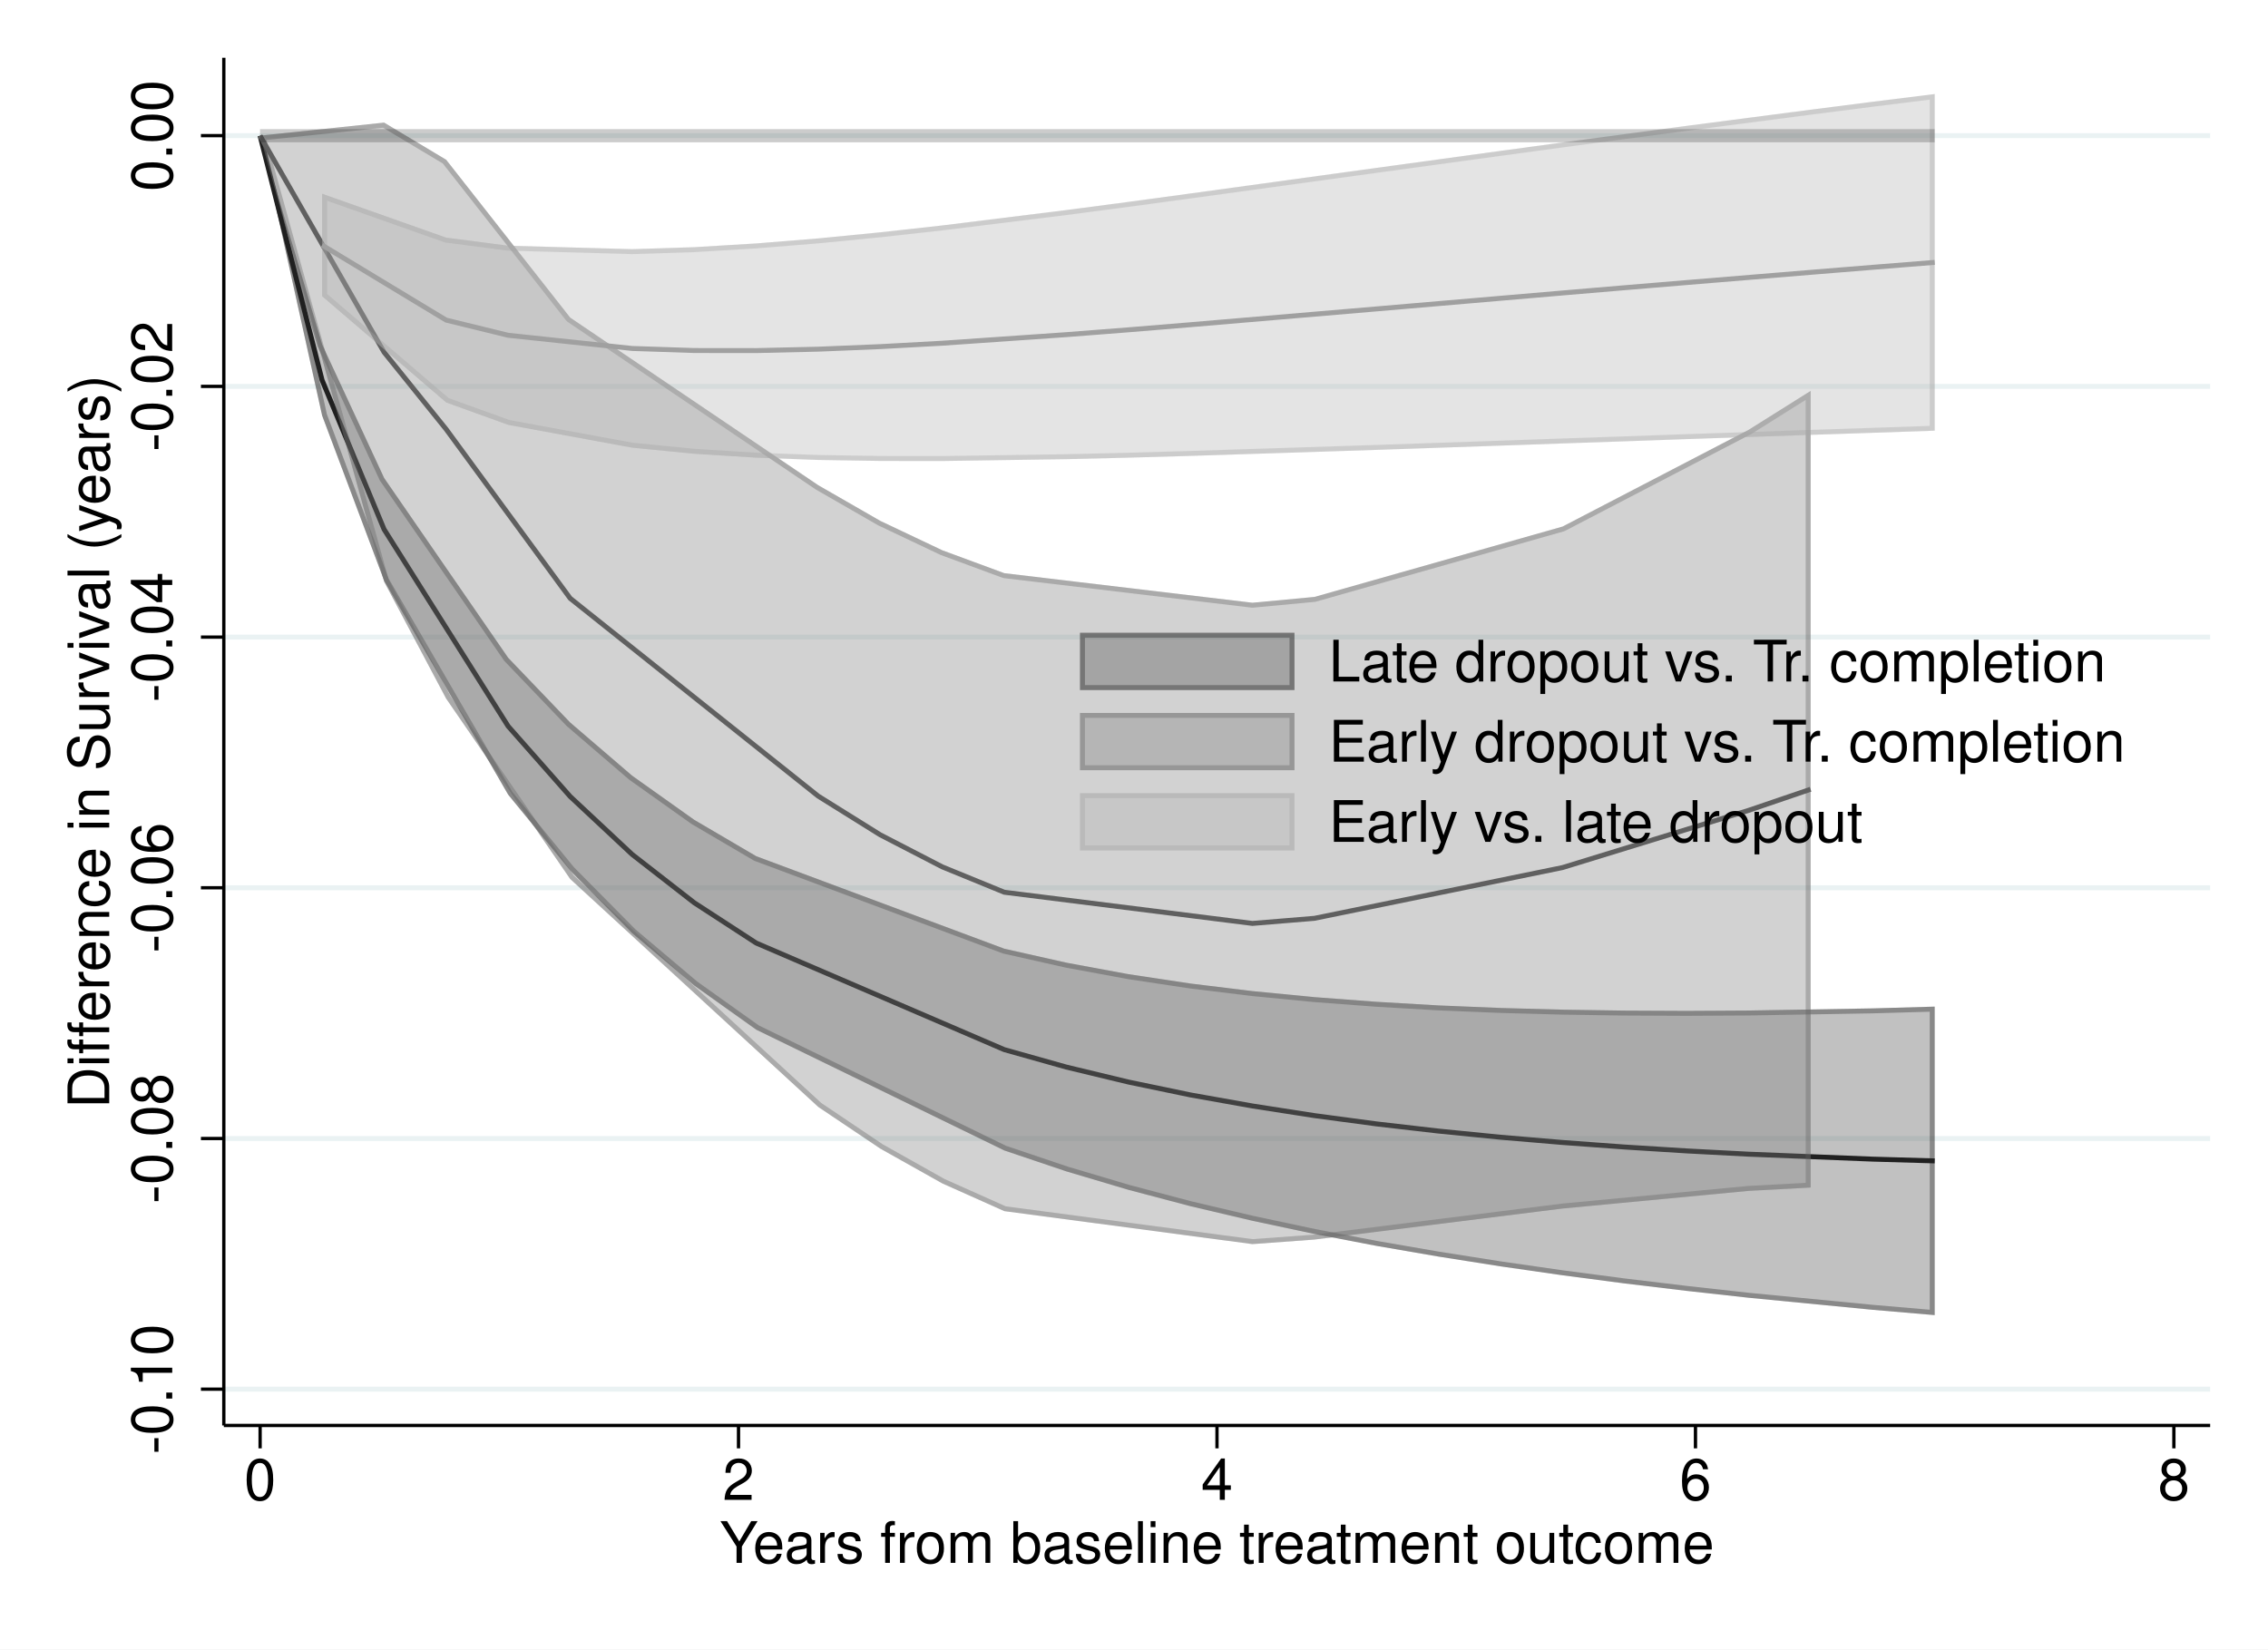
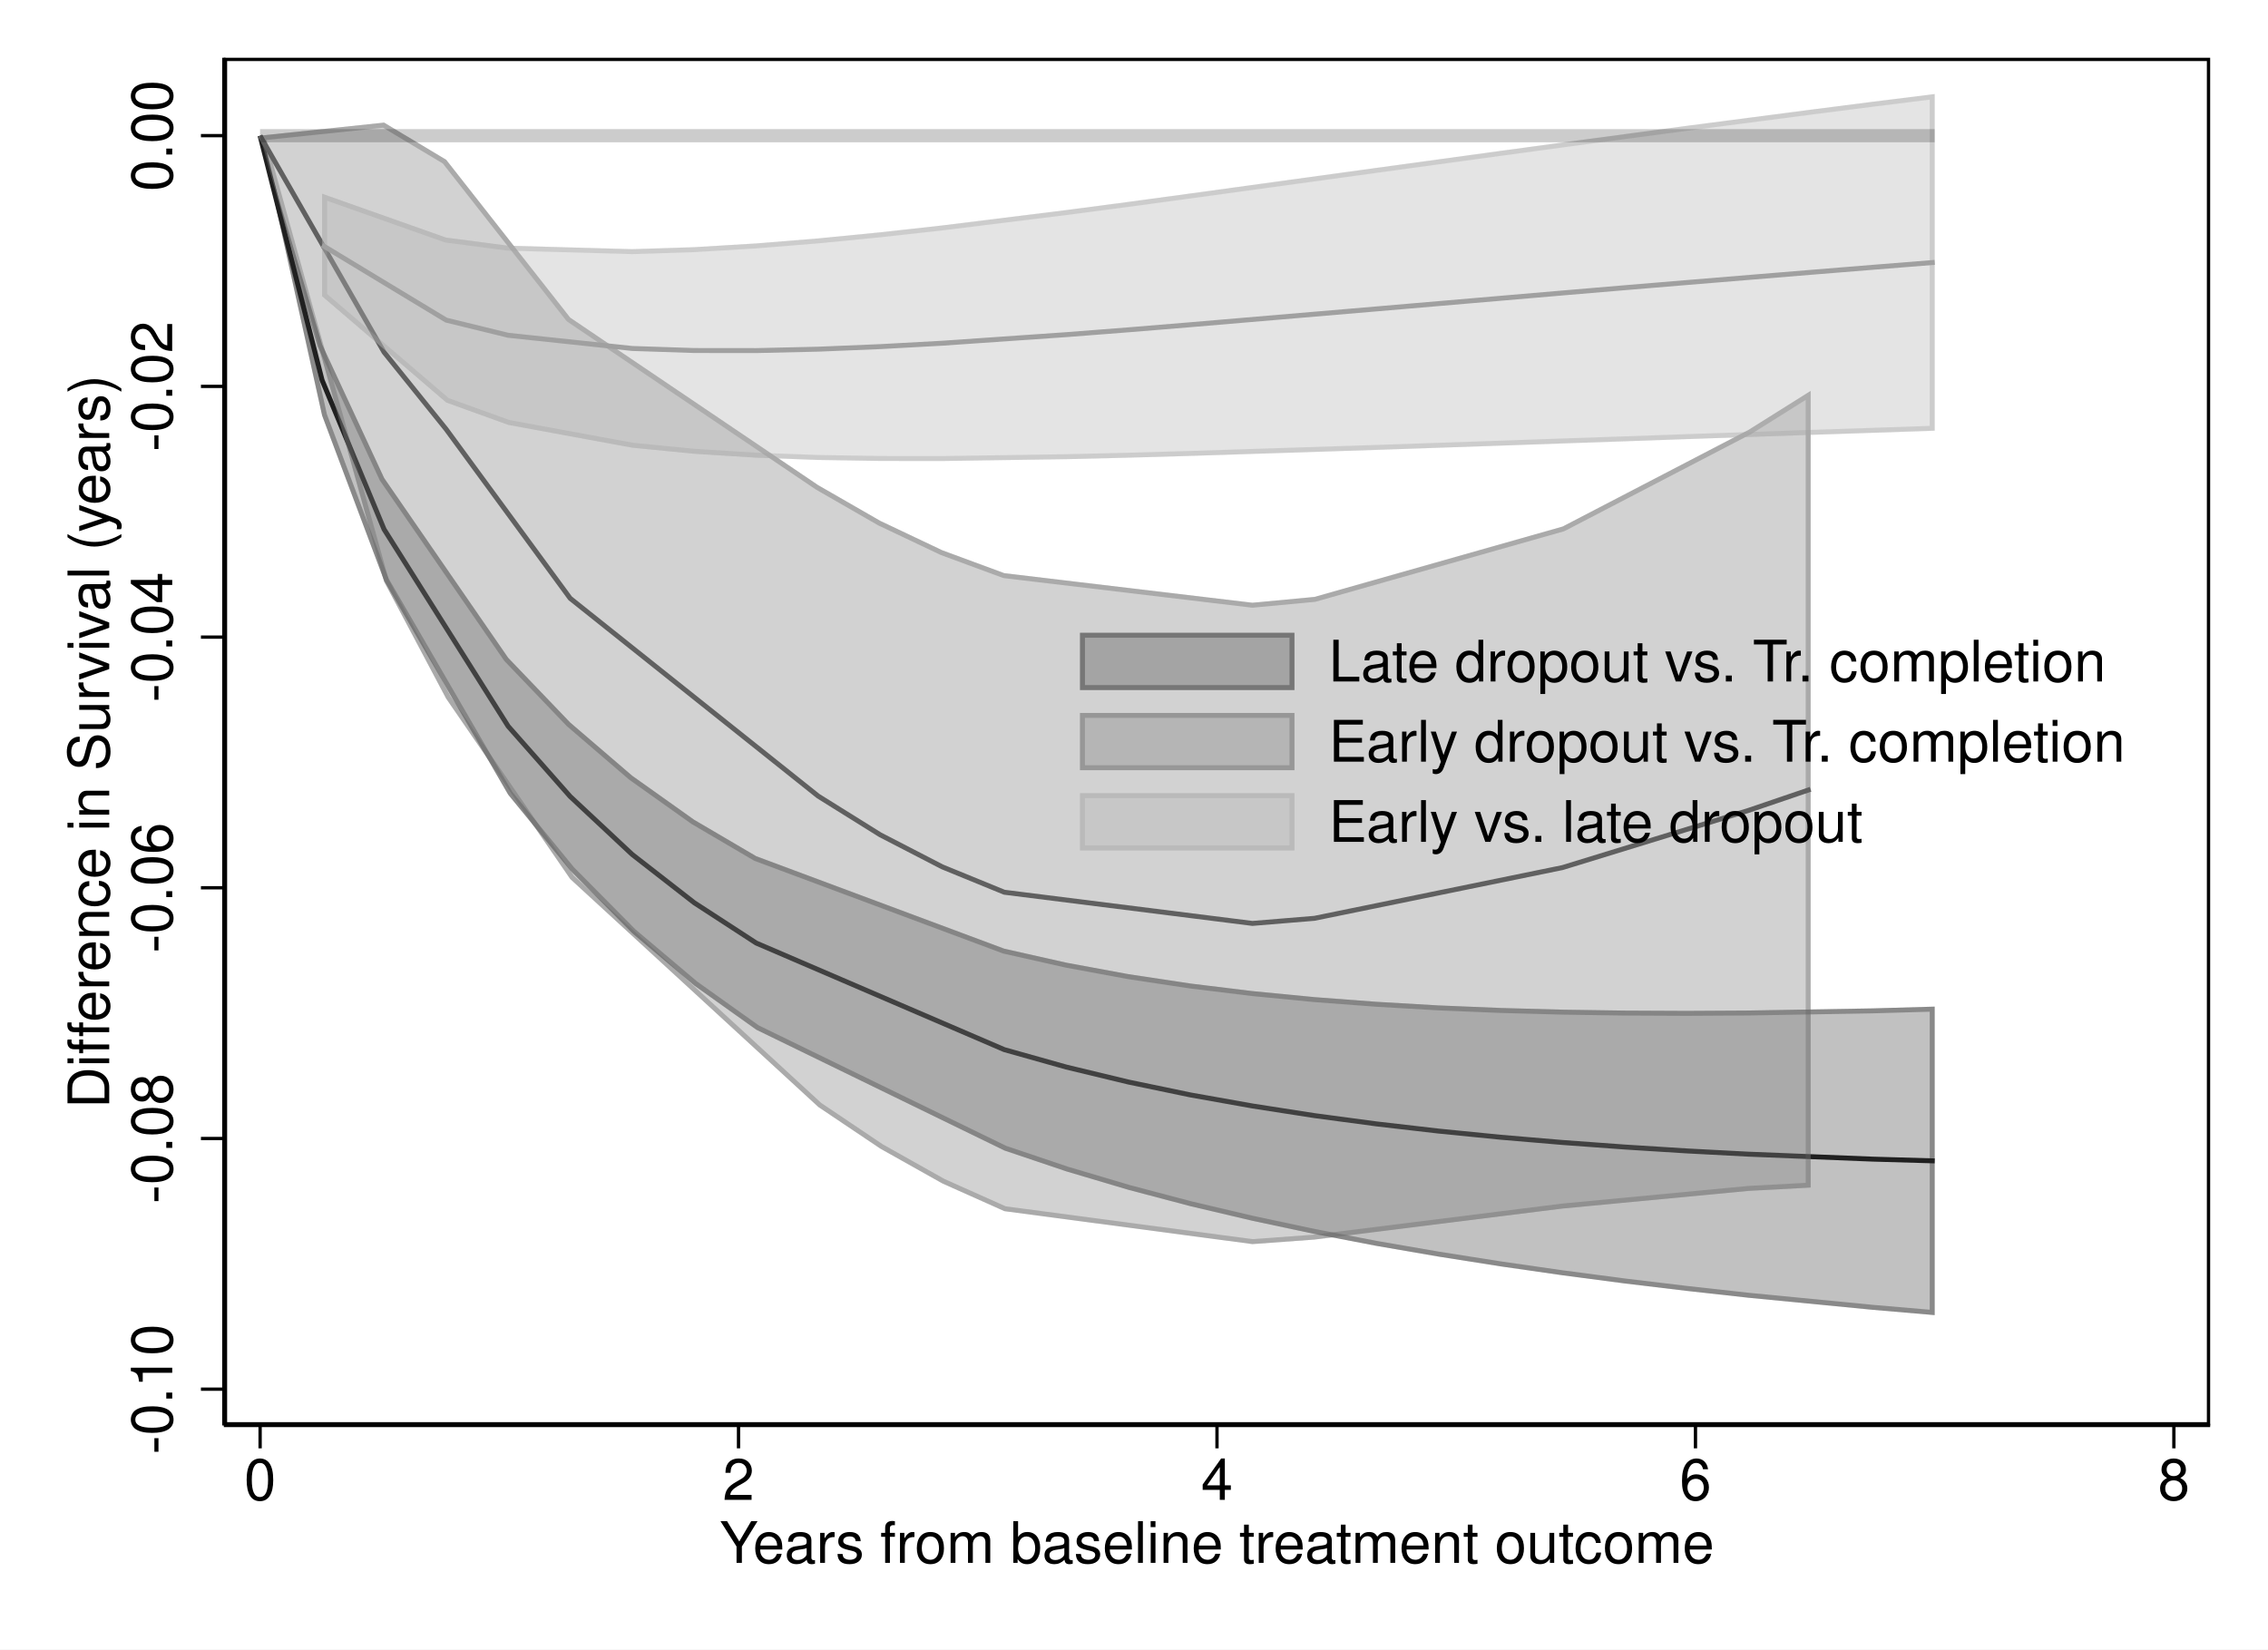
<svg xmlns="http://www.w3.org/2000/svg" xmlns:xlink="http://www.w3.org/1999/xlink" version="1.1" width="5.50in" height="4.00in" viewBox="0 0 3960 2880">
  <rect x="0" y="0" width="3960" height="2880" style="fill:#FFFFFF;stroke:none" />
  <rect x="0.00" y="0.00" width="3959.88" height="2880.00" style="fill:#FFFFFF" />
  <rect x="2.88" y="2.88" width="3954.12" height="2874.24" style="fill:none;stroke:#FFFFFF;stroke-width:5.76" />
  <rect x="390.80" y="100.86" width="3468.22" height="2388.33" style="fill:#FFFFFF" />
-   <rect x="393.68" y="103.74" width="3462.46" height="2382.57" style="fill:none;stroke:#FFFFFF;stroke-width:5.76" />
-   <line x1="390.80" y1="2425.82" x2="3859.02" y2="2425.82" style="stroke:#EAF2F3;stroke-width:8.64" />
-   <line x1="390.80" y1="1988.11" x2="3859.02" y2="1988.11" style="stroke:#EAF2F3;stroke-width:8.64" />
-   <line x1="390.80" y1="1550.26" x2="3859.02" y2="1550.26" style="stroke:#EAF2F3;stroke-width:8.64" />
-   <line x1="390.80" y1="1112.55" x2="3859.02" y2="1112.55" style="stroke:#EAF2F3;stroke-width:8.64" />
-   <line x1="390.80" y1="674.71" x2="3859.02" y2="674.71" style="stroke:#EAF2F3;stroke-width:8.64" />
-   <line x1="390.80" y1="236.86" x2="3859.02" y2="236.86" style="stroke:#EAF2F3;stroke-width:8.64" />
+   <rect x="393.68" y="103.74" width="3462.46" height="2382.57" style="fill:none;stroke:#000000;stroke-width:5.76" />
  <defs>
-     <path id="path_nZtdlWQs" d="M454.16 236.86 L454.16 236.86 L562.44 725.69 L670.73 1013.92 L887.29 1387.65 L995.57 1520.07 L1103.85 1629.47 L1212.13 1720.92 L1320.54 1798.14 L1753.66 2009.02 L1861.94 2045.53 L1970.22 2077.70 L2078.51 2106.29 L2186.79 2131.78 L2295.07 2154.80 L2403.35 2175.59 L2511.63 2194.28 L2620.03 2211.36 L2728.32 2226.95 L2836.60 2241.18 L2944.88 2254.18 L3053.16 2266.18 L3269.72 2287.22 L3378.00 2296.50 L3378.00 1757.80 L3269.72 1760.89 L3053.16 1764.61 L2944.88 1765.23 L2836.60 1764.73 L2728.32 1763.12 L2620.03 1760.15 L2511.63 1755.70 L2403.35 1749.38 L2295.07 1741.22 L2186.79 1730.70 L2078.51 1717.46 L1970.22 1701.12 L1861.94 1681.07 L1753.66 1656.69 L1320.54 1495.19 L1212.13 1431.58 L1103.85 1354.61 L995.57 1261.67 L887.29 1148.68 L670.73 834.72 L562.44 601.44 L454.16 236.86 L454.16 236.86 Z" stroke-linejoin="round" />
+     <path id="path_KFHAUSJO" d="M454.16 236.86 L454.16 236.86 L562.44 725.69 L670.73 1013.92 L887.29 1387.65 L995.57 1520.07 L1103.85 1629.47 L1212.13 1720.92 L1320.54 1798.14 L1753.66 2009.02 L1861.94 2045.53 L1970.22 2077.70 L2078.51 2106.29 L2186.79 2131.78 L2295.07 2154.80 L2403.35 2175.59 L2511.63 2194.28 L2620.03 2211.36 L2728.32 2226.95 L2836.60 2241.18 L2944.88 2254.18 L3053.16 2266.18 L3269.72 2287.22 L3378.00 2296.50 L3378.00 1757.80 L3269.72 1760.89 L3053.16 1764.61 L2944.88 1765.23 L2836.60 1764.73 L2728.32 1763.12 L2620.03 1760.15 L2511.63 1755.70 L2403.35 1749.38 L2295.07 1741.22 L2186.79 1730.70 L2078.51 1717.46 L1970.22 1701.12 L1861.94 1681.07 L1753.66 1656.69 L1320.54 1495.19 L1212.13 1431.58 L1103.85 1354.61 L995.57 1261.67 L887.29 1148.68 L670.73 834.72 L562.44 601.44 L454.16 236.86 L454.16 236.86 Z" stroke-linejoin="round" />
  </defs>
  <defs>
-     <clipPath id="clipPath_xxMvZnGW">
-       <use xlink:href="#path_nZtdlWQs" />
+     <clipPath id="clipPath_cGJSAvcN">
+       <use xlink:href="#path_KFHAUSJO" />
    </clipPath>
  </defs>
-   <use xlink:href="#path_nZtdlWQs" style="stroke:none;fill:#4D4D4D;fill-opacity:0.35" />
-   <use xlink:href="#path_nZtdlWQs" style="fill:none;stroke:#202020;stroke-opacity:0.35;stroke-width:17.28" clip-path="url(#clipPath_xxMvZnGW)" />
+   <use xlink:href="#path_KFHAUSJO" style="stroke:none;fill:#4D4D4D;fill-opacity:0.35" />
+   <use xlink:href="#path_KFHAUSJO" style="fill:none;stroke:#202020;stroke-opacity:0.35;stroke-width:17.28" clip-path="url(#clipPath_cGJSAvcN)" />
  <path d=" M454.04 236.99 L562.32 663.69 L670.60 924.32 L887.29 1268.23 L995.57 1390.87 L1103.85 1492.10 L1212.13 1576.38 L1320.41 1646.79 L1753.54 1832.92 L1861.82 1863.36 L1970.22 1889.47 L2078.51 1912.00 L2186.79 1931.30 L2295.07 1948.13 L2403.35 1962.61 L2511.63 1975.11 L2619.91 1985.88 L2728.19 1995.04 L2836.47 2002.96 L2944.76 2009.76 L3053.04 2015.46 L3269.72 2024.12 L3378.00 2027.21" stroke-linejoin="round" style="fill:none;stroke:#202020;stroke-width:8.64" />
  <defs>
-     <path id="path_zYKRIDLe" d="M454.16 236.86 L454.16 236.86 L670.73 1015.90 L779.01 1219.97 L995.57 1534.92 L1428.82 1933.04 L1537.10 2005.80 L1645.38 2066.57 L1753.66 2114.95 L2186.79 2172.50 L2295.07 2164.58 L2728.32 2110.37 L3053.16 2079.56 L3161.44 2073.74 L3161.44 682.63 L3053.16 750.57 L2728.32 919.49 L2295.07 1042.38 L2186.79 1052.53 L1753.66 1000.92 L1645.38 960.95 L1537.10 909.59 L1428.82 847.34 L995.57 554.66 L779.01 278.94 L670.73 214.09 L454.16 236.86 L454.16 236.86 Z" stroke-linejoin="round" />
+     <path id="path_lksGnULW" d="M454.16 236.86 L454.16 236.86 L670.73 1015.90 L779.01 1219.97 L995.57 1534.92 L1428.82 1933.04 L1537.10 2005.80 L1645.38 2066.57 L1753.66 2114.95 L2186.79 2172.50 L2295.07 2164.58 L2728.32 2110.37 L3053.16 2079.56 L3161.44 2073.74 L3161.44 682.63 L3053.16 750.57 L2728.32 919.49 L2295.07 1042.38 L2186.79 1052.53 L1753.66 1000.92 L1645.38 960.95 L1537.10 909.59 L1428.82 847.34 L995.57 554.66 L779.01 278.94 L670.73 214.09 L454.16 236.86 L454.16 236.86 Z" stroke-linejoin="round" />
  </defs>
  <defs>
-     <clipPath id="clipPath_guBLGAyg">
-       <use xlink:href="#path_zYKRIDLe" />
+     <clipPath id="clipPath_wxtWbqOx">
+       <use xlink:href="#path_lksGnULW" />
    </clipPath>
  </defs>
-   <use xlink:href="#path_zYKRIDLe" style="stroke:none;fill:#808080;fill-opacity:0.35" />
-   <use xlink:href="#path_zYKRIDLe" style="fill:none;stroke:#606060;stroke-opacity:0.35;stroke-width:17.28" clip-path="url(#clipPath_guBLGAyg)" />
+   <use xlink:href="#path_lksGnULW" style="stroke:none;fill:#808080;fill-opacity:0.35" />
+   <use xlink:href="#path_lksGnULW" style="fill:none;stroke:#606060;stroke-opacity:0.35;stroke-width:17.28" clip-path="url(#clipPath_wxtWbqOx)" />
  <path d=" M454.04 236.99 L670.60 615.06 L779.01 749.58 L995.57 1044.85 L1428.69 1390.25 L1536.97 1457.82 L1645.26 1513.76 L1753.54 1558.06 L2186.79 1612.51 L2295.07 1603.60 L2728.19 1514.99 L3053.04 1415.13 L3161.32 1378.25" stroke-linejoin="round" style="fill:none;stroke:#606060;stroke-width:8.64" />
  <defs>
-     <path id="path_HCseTnaI" d="M562.44 517.29 L562.44 517.29 L779.01 702.80 L887.29 741.90 L1103.85 781.75 L1212.13 792.40 L1320.54 799.20 L1428.82 803.16 L1537.10 804.90 L1645.38 805.02 L1861.94 801.80 L1970.22 799.20 L2078.51 796.11 L2403.35 785.59 L2511.63 781.88 L2620.03 778.16 L2728.32 774.33 L2836.60 770.62 L2944.88 766.78 L3161.44 759.35 L3269.72 755.76 L3378.00 752.05 L3378.00 164.22 L3269.72 177.71 L3161.44 191.57 L2944.88 219.79 L2836.60 234.27 L2728.32 248.75 L2620.03 263.47 L2511.63 278.32 L2403.35 293.17 L2078.51 337.85 L1970.22 352.57 L1861.94 366.81 L1645.38 393.66 L1537.10 405.67 L1428.82 416.31 L1320.54 425.09 L1212.13 431.65 L1103.85 435.12 L887.29 429.05 L779.01 414.95 L562.44 338.34 L562.44 517.29 Z" stroke-linejoin="round" />
+     <path id="path_kFoPebfa" d="M562.44 517.29 L562.44 517.29 L779.01 702.80 L887.29 741.90 L1103.85 781.75 L1212.13 792.40 L1320.54 799.20 L1428.82 803.16 L1537.10 804.90 L1645.38 805.02 L1861.94 801.80 L1970.22 799.20 L2078.51 796.11 L2403.35 785.59 L2511.63 781.88 L2620.03 778.16 L2728.32 774.33 L2836.60 770.62 L2944.88 766.78 L3161.44 759.35 L3269.72 755.76 L3378.00 752.05 L3378.00 164.22 L3269.72 177.71 L3161.44 191.57 L2944.88 219.79 L2836.60 234.27 L2728.32 248.75 L2620.03 263.47 L2511.63 278.32 L2403.35 293.17 L2078.51 337.85 L1970.22 352.57 L1861.94 366.81 L1645.38 393.66 L1537.10 405.67 L1428.82 416.31 L1320.54 425.09 L1212.13 431.65 L1103.85 435.12 L887.29 429.05 L779.01 414.95 L562.44 338.34 L562.44 517.29 Z" stroke-linejoin="round" />
  </defs>
  <defs>
-     <clipPath id="clipPath_QTRVmWRr">
-       <use xlink:href="#path_HCseTnaI" />
+     <clipPath id="clipPath_NFFYafUO">
+       <use xlink:href="#path_kFoPebfa" />
    </clipPath>
  </defs>
-   <use xlink:href="#path_HCseTnaI" style="stroke:none;fill:#B3B3B3;fill-opacity:0.35" />
-   <use xlink:href="#path_HCseTnaI" style="fill:none;stroke:#A0A0A0;stroke-opacity:0.35;stroke-width:17.28" clip-path="url(#clipPath_QTRVmWRr)" />
+   <use xlink:href="#path_kFoPebfa" style="stroke:none;fill:#B3B3B3;fill-opacity:0.35" />
+   <use xlink:href="#path_kFoPebfa" style="fill:none;stroke:#A0A0A0;stroke-opacity:0.35;stroke-width:17.28" clip-path="url(#clipPath_NFFYafUO)" />
  <path d=" M562.32 427.94 L779.01 559.00 L887.29 585.48 L1103.85 608.50 L1212.13 612.09 L1320.41 612.21 L1428.69 609.74 L1536.97 605.28 L1645.26 599.34 L1861.82 584.37 L1970.22 575.95 L2078.51 567.04 L2403.35 539.44 L2511.63 530.16 L2619.91 520.88 L2728.19 511.60 L2836.47 502.44 L2944.76 493.41 L3161.32 475.59 L3269.72 466.80 L3378.00 458.14" stroke-linejoin="round" style="fill:none;stroke:#A0A0A0;stroke-width:8.64" />
  <path d=" M454.04 236.99 L562.32 236.99 L670.60 236.99 L779.01 236.99 L887.29 236.99 L995.57 236.99 L1103.85 236.99 L1212.13 236.99 L1320.41 236.99 L1428.69 236.99 L1536.97 236.99 L1645.26 236.99 L1753.54 236.99 L1861.82 236.99 L1970.22 236.99 L2078.51 236.99 L2186.79 236.99 L2295.07 236.99 L2403.35 236.99 L2511.63 236.99 L2619.91 236.99 L2728.19 236.99 L2836.47 236.99 L2944.76 236.99 L3053.04 236.99 L3161.32 236.99 L3269.72 236.99 L3378.00 236.99" stroke-linejoin="round" style="fill:none;stroke:#000000;stroke-opacity:0.20;stroke-width:23.04" />
  <line x1="390.80" y1="2489.19" x2="390.80" y2="100.86" style="stroke:#000000;stroke-width:5.76" />
  <line x1="390.80" y1="2425.82" x2="350.83" y2="2425.82" style="stroke:#000000;stroke-width:5.76" />
  <text x="300.72" y="2425.82" style="font-family:'Helvetica';font-size:99.99px;fill:#000000" transform="rotate(-90 300.72,2425.82)" text-anchor="middle">-0.10</text>
  <line x1="390.80" y1="1988.11" x2="350.83" y2="1988.11" style="stroke:#000000;stroke-width:5.76" />
  <text x="300.72" y="1988.11" style="font-family:'Helvetica';font-size:99.99px;fill:#000000" transform="rotate(-90 300.72,1988.11)" text-anchor="middle">-0.08</text>
  <line x1="390.80" y1="1550.26" x2="350.83" y2="1550.26" style="stroke:#000000;stroke-width:5.76" />
  <text x="300.72" y="1550.26" style="font-family:'Helvetica';font-size:99.99px;fill:#000000" transform="rotate(-90 300.72,1550.26)" text-anchor="middle">-0.06</text>
  <line x1="390.80" y1="1112.55" x2="350.83" y2="1112.55" style="stroke:#000000;stroke-width:5.76" />
  <text x="300.72" y="1112.55" style="font-family:'Helvetica';font-size:99.99px;fill:#000000" transform="rotate(-90 300.72,1112.55)" text-anchor="middle">-0.04</text>
  <line x1="390.80" y1="674.71" x2="350.83" y2="674.71" style="stroke:#000000;stroke-width:5.76" />
  <text x="300.72" y="674.71" style="font-family:'Helvetica';font-size:99.99px;fill:#000000" transform="rotate(-90 300.72,674.71)" text-anchor="middle">-0.02</text>
  <line x1="390.80" y1="236.86" x2="350.83" y2="236.86" style="stroke:#000000;stroke-width:5.76" />
  <text x="300.72" y="236.86" style="font-family:'Helvetica';font-size:99.99px;fill:#000000" transform="rotate(-90 300.72,236.86)" text-anchor="middle">0.00</text>
  <text x="190.71" y="1294.96" style="font-family:'Helvetica';font-size:99.99px;fill:#000000" transform="rotate(-90 190.71,1294.96)" text-anchor="middle">Difference in Survival (years)</text>
  <line x1="390.80" y1="2489.19" x2="3859.02" y2="2489.19" style="stroke:#000000;stroke-width:5.76" />
  <line x1="454.16" y1="2489.19" x2="454.16" y2="2529.16" style="stroke:#000000;stroke-width:5.76" />
  <text x="454.16" y="2619.14" style="font-family:'Helvetica';font-size:99.99px;fill:#000000" text-anchor="middle">0</text>
  <line x1="1289.47" y1="2489.19" x2="1289.47" y2="2529.16" style="stroke:#000000;stroke-width:5.76" />
  <text x="1289.47" y="2619.14" style="font-family:'Helvetica';font-size:99.99px;fill:#000000" text-anchor="middle">2</text>
  <line x1="2124.91" y1="2489.19" x2="2124.91" y2="2529.16" style="stroke:#000000;stroke-width:5.76" />
  <text x="2124.91" y="2619.14" style="font-family:'Helvetica';font-size:99.99px;fill:#000000" text-anchor="middle">4</text>
  <line x1="2960.35" y1="2489.19" x2="2960.35" y2="2529.16" style="stroke:#000000;stroke-width:5.76" />
  <text x="2960.35" y="2619.14" style="font-family:'Helvetica';font-size:99.99px;fill:#000000" text-anchor="middle">6</text>
  <line x1="3795.66" y1="2489.19" x2="3795.66" y2="2529.16" style="stroke:#000000;stroke-width:5.76" />
  <text x="3795.66" y="2619.14" style="font-family:'Helvetica';font-size:99.99px;fill:#000000" text-anchor="middle">8</text>
  <text x="2124.91" y="2729.16" style="font-family:'Helvetica';font-size:99.99px;fill:#000000" text-anchor="middle">Years from baseline treatment outcome</text>
  <rect x="1885.70" y="1105.00" width="374.47" height="99.99" style="fill:#4D4D4D;fill-opacity:0.35" />
  <rect x="1890.02" y="1109.32" width="365.83" height="91.35" style="fill:none;stroke:#202020;stroke-opacity:0.35;stroke-width:8.64" />
  <rect x="1885.70" y="1244.96" width="374.47" height="99.99" style="fill:#808080;fill-opacity:0.35" />
  <rect x="1890.02" y="1249.28" width="365.83" height="91.35" style="fill:none;stroke:#606060;stroke-opacity:0.35;stroke-width:8.64" />
  <rect x="1885.70" y="1385.05" width="374.47" height="99.99" style="fill:#B3B3B3;fill-opacity:0.35" />
  <rect x="1890.02" y="1389.37" width="365.83" height="91.35" style="fill:none;stroke:#A0A0A0;stroke-opacity:0.35;stroke-width:8.64" />
  <text x="2320.07" y="1190.02" style="font-family:'Helvetica';font-size:99.99px;fill:#000000">Late dropout vs. Tr. completion</text>
  <text x="2320.07" y="1329.99" style="font-family:'Helvetica';font-size:99.99px;fill:#000000">Early dropout vs. Tr. completion</text>
  <text x="2320.07" y="1470.08" style="font-family:'Helvetica';font-size:99.99px;fill:#000000">Early vs. late dropout</text>
</svg>
